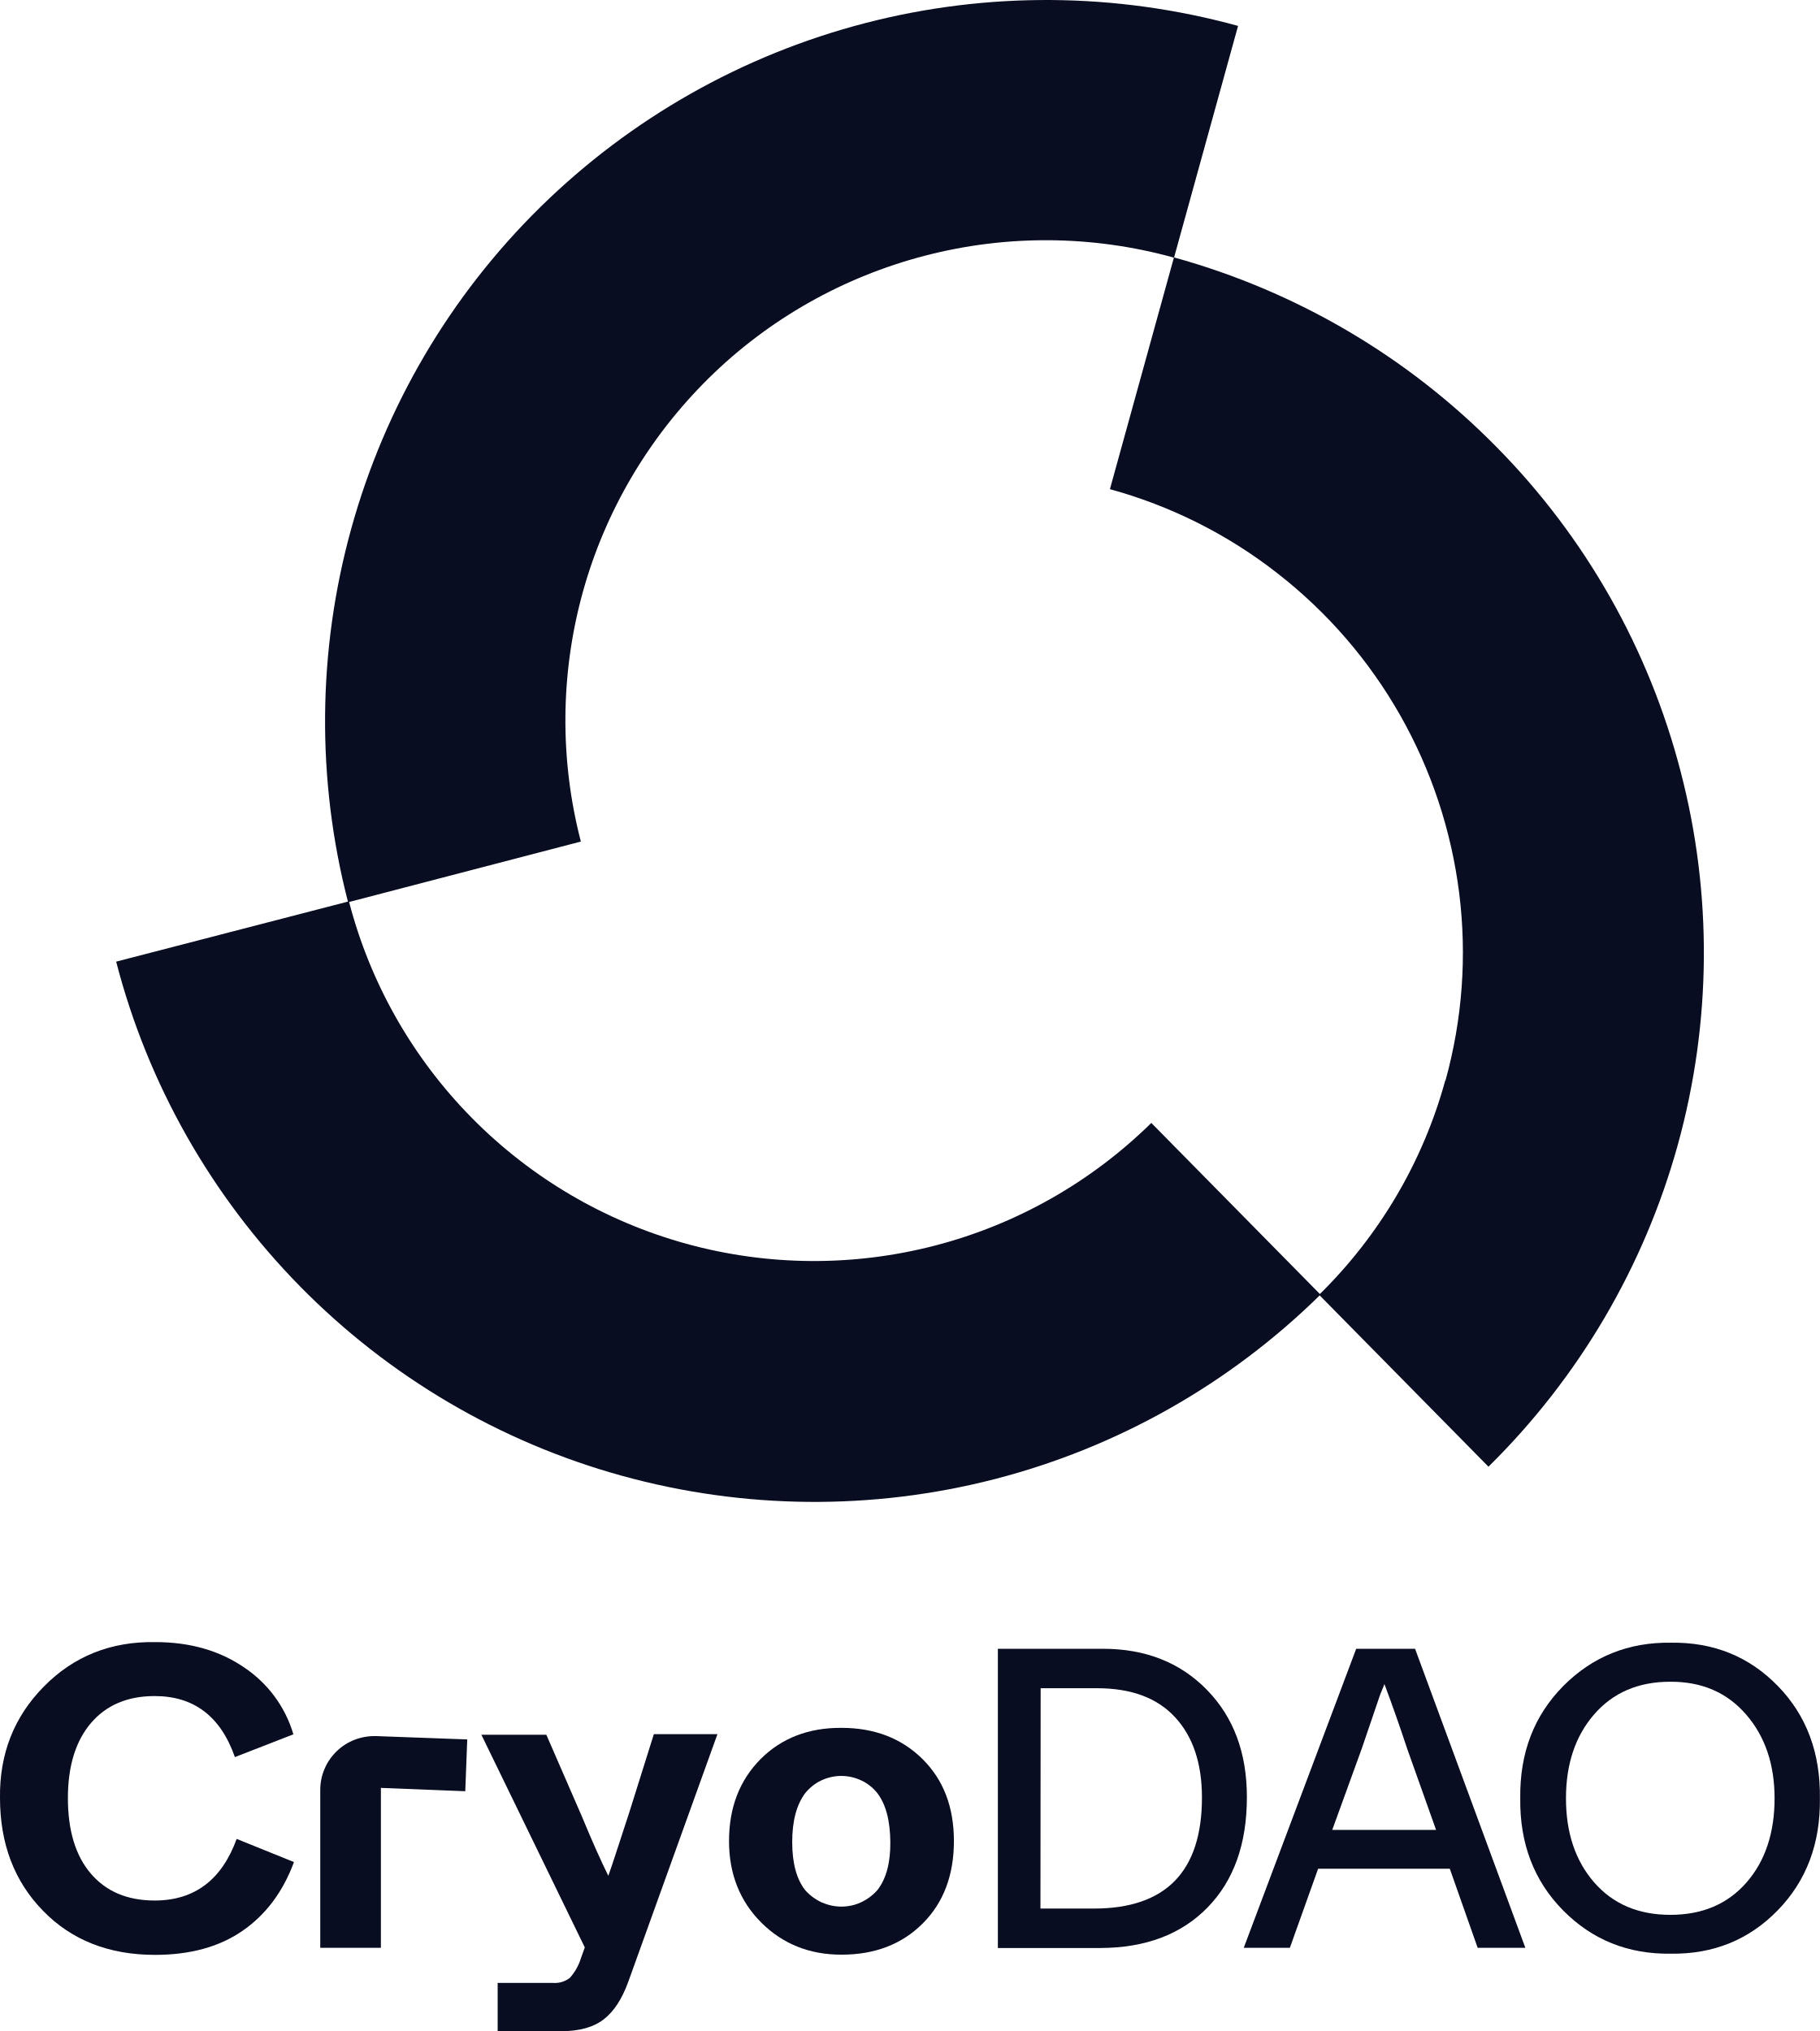
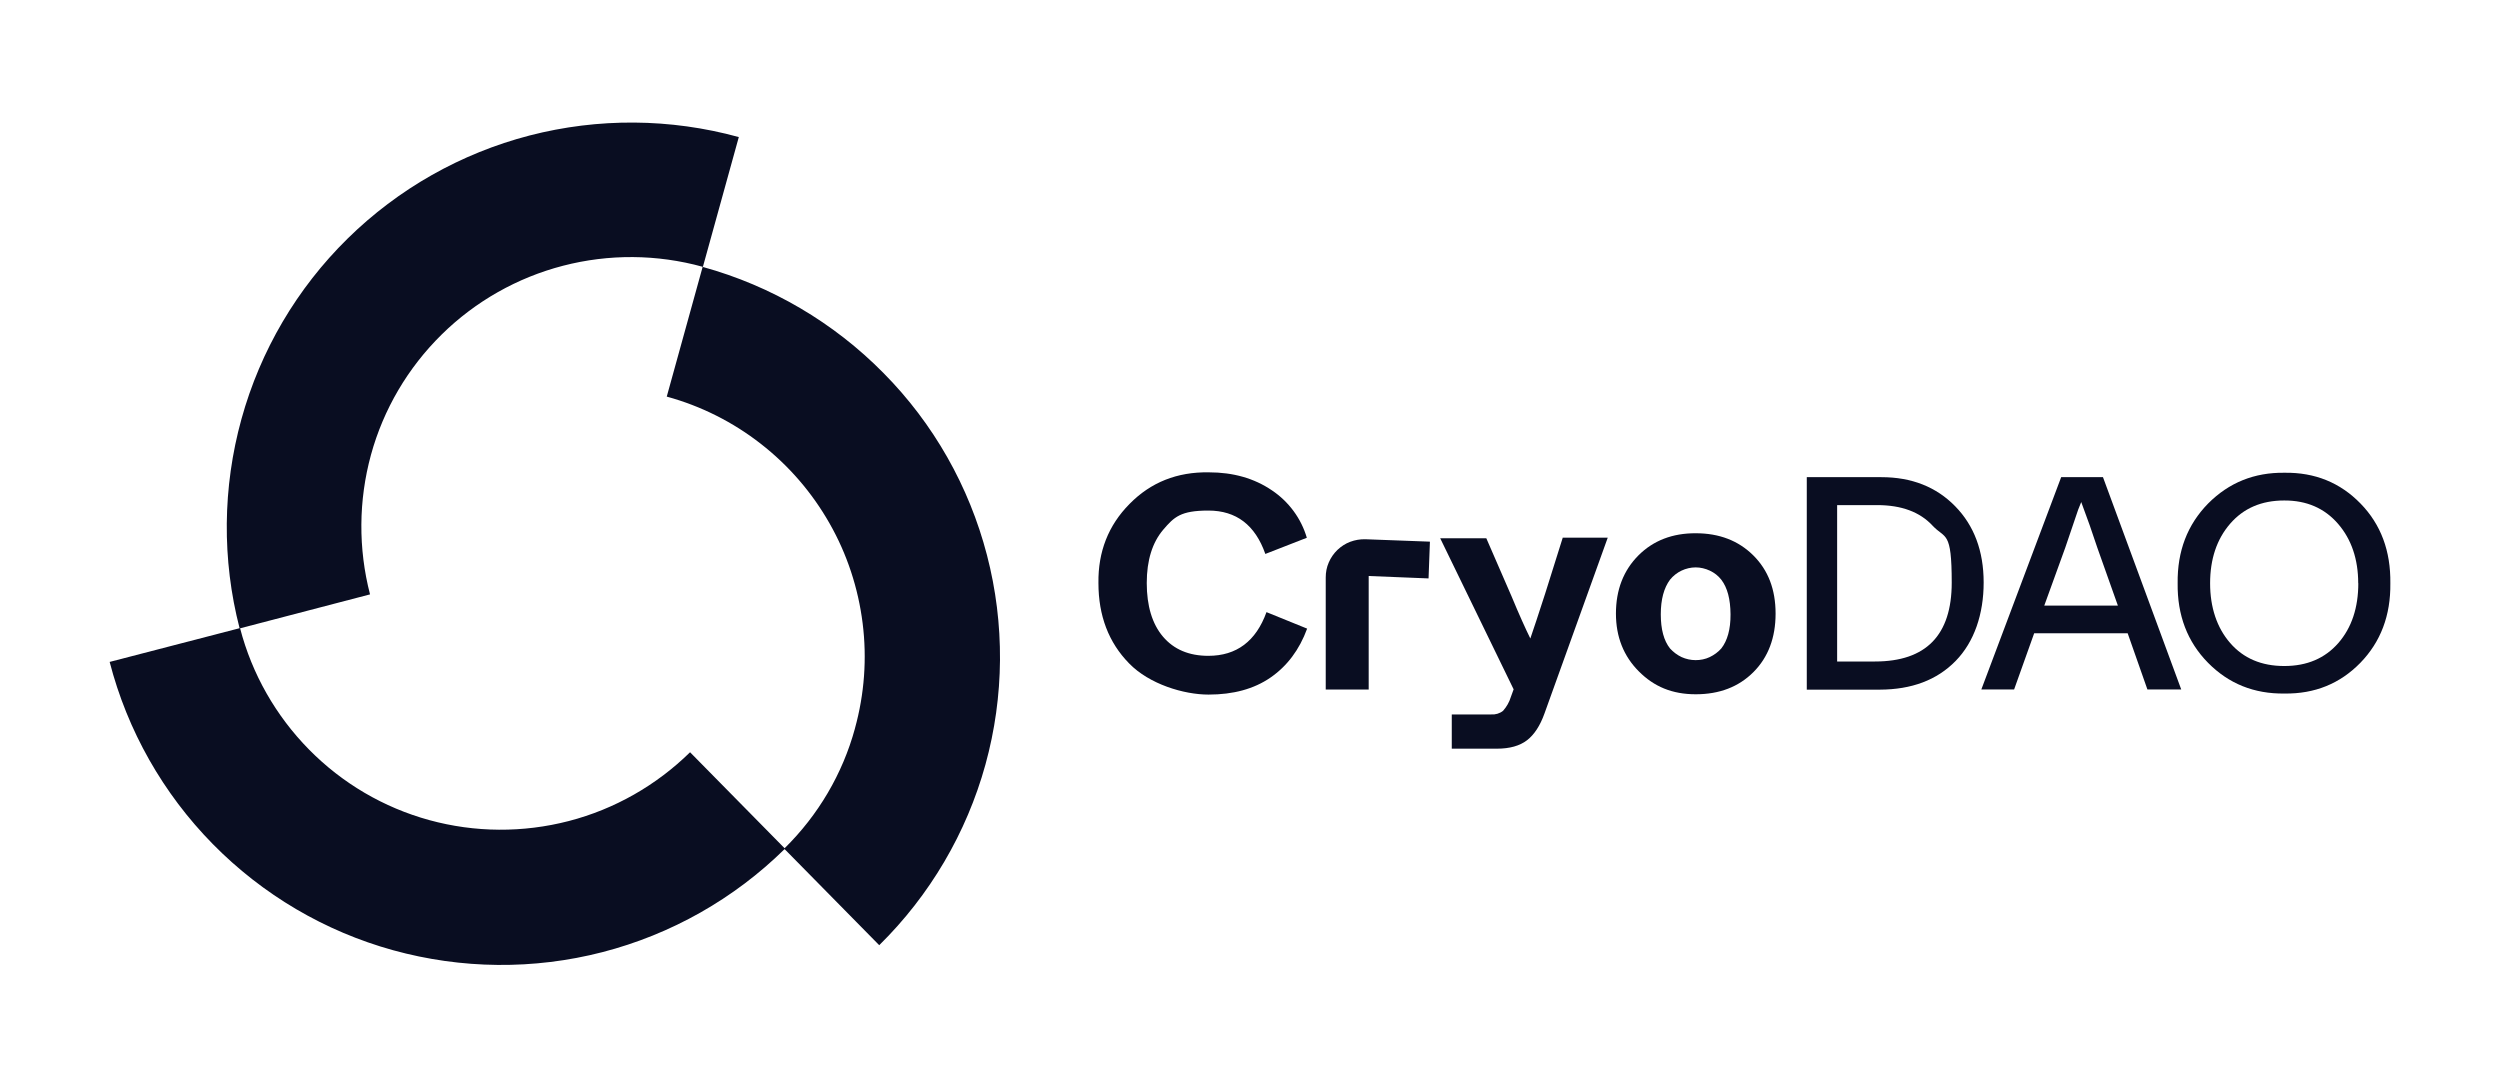
- <svg xmlns="http://www.w3.org/2000/svg" version="1.1" id="Layer_1" x="0px" y="0px" viewBox="0 0 927.4 1035.1" style="enable-background:new 0 0 927.4 1035.1;" xml:space="preserve">
-   <style type="text/css">
- 	.st0{fill:#090D21;}
- </style>
+ <svg xmlns="http://www.w3.org/2000/svg" version="1.1" viewBox="0 0 2380.2 1035.2">
+   <defs>
+     <style>
+       .cls-1 {
+         fill: #090d21;
+       }
+     </style>
+   </defs>
  <g>
-     <path class="st0" d="M598.3,131.2l32.6-118C568.7-3.9,503.2-4.4,440.8,11.8C378.4,28,321.4,60.3,275.4,105.5S196.2,207.2,179,269.4   c-17.2,62.1-17.8,127.7-1.7,190.1L59.2,490.1c16.1,62.4,48.5,119.5,93.7,165.5c45.2,46,101.7,79.3,163.9,96.5   c62.2,17.2,127.7,17.8,190.2,1.7c62.4-16.1,119.5-48.4,165.5-93.6l86,87.3c46-45.3,79.3-101.9,96.5-164.1   c17.2-62.2,17.7-127.9,1.4-190.3c-16.2-62.5-48.6-119.6-94-165.5C717.1,181.6,660.5,148.4,598.3,131.2z M736.5,550.6   c-11.3,41.3-33.4,78.8-63.9,108.9l-85.9-87.2c-30.6,30.1-68.6,51.7-110.2,62.5c-41.6,10.8-85.3,10.5-126.7-0.9   c-41.4-11.4-79.1-33.5-109.3-64.1c-30.2-30.6-51.8-68.6-62.6-110.1L296,428.9c-10.8-41.6-10.5-85.3,0.9-126.8   c11.4-41.4,33.6-79.1,64.2-109.3c30.6-30.2,68.7-51.7,110.3-62.5c41.6-10.8,85.3-10.5,126.8,1l-32.6,118   c31,8.5,60.1,23.1,85.4,42.9c25.4,19.8,46.6,44.3,62.5,72.3c15.9,28,26.1,58.8,30.1,90.8s1.6,64.3-7,95.4H736.5z" />
-   </g>
-   <g>
-     <path class="st0" d="M0,916.3c-0.3-22.3,7.1-41.3,22.3-56.7c15.2-15.5,34.2-23.1,56.9-22.7c17.6,0,32.6,4.3,45.2,12.9   c12.1,8.1,21,20.1,25.1,34.1l-29.8,11.6c-7.3-20.8-20.9-31.1-40.9-31.1c-13.8,0-24.6,4.6-32.4,13.7c-7.8,9.1-11.8,21.9-11.8,38.3   c0,16.5,3.9,29.4,11.7,38.5c7.8,9.1,18.6,13.7,32.5,13.7c20.3,0,34.2-10.5,41.8-31.4l29.2,11.8c-5.6,15.2-14.4,26.9-26.3,35.1   c-11.9,8.2-26.8,12.2-44.5,12.2c-23.5,0-42.5-7.5-57-22.4C7.3,958.9,0,939.7,0,916.3z" />
-     <path class="st0" d="M163.2,992.7v-80.4c0-3.7,0.7-7.4,2.2-10.8c1.4-3.4,3.6-6.5,6.2-9c2.7-2.6,5.8-4.6,9.3-5.9   c3.5-1.3,7.1-1.9,10.8-1.8l46.4,1.7l-1,26.4l-43-1.7v81.5H163.2z" />
-     <path class="st0" d="M333.2,883.8h32.4l-45.4,126.1c-3.2,8.9-7.4,15.3-12.6,19.3c-5.2,4-12.4,6-21.6,6h-32.4v-24.6h28.3   c3.1,0.2,6.1-0.7,8.5-2.6c2.6-2.9,4.5-6.3,5.6-9.9l2-5.6l-52.7-108.4h33.1l18.1,41.6c5.5,13.3,10,23.3,13.5,30.3   c2.2-6.2,5.7-17.1,10.7-32.4L333.2,883.8z" />
-     <path class="st0" d="M371.5,938.3c0-17.1,5.4-31,16.1-41.8c10.7-10.7,24.5-16,41.2-15.9c16.8,0,30.6,5.3,41.3,15.9   c10.7,10.6,16,24.5,16,41.8c0,17.4-5.3,31.4-15.9,42s-24.4,15.9-41.4,15.9c-16.4,0-30-5.5-40.9-16.4   C377,968.9,371.5,955,371.5,938.3z M447.1,963.3c4.4-5.6,6.7-13.7,6.6-24.5s-2.2-19.1-6.6-24.9c-2.2-2.8-5-5-8.2-6.5   c-3.2-1.5-6.7-2.3-10.2-2.3c-3.5,0-7,0.8-10.2,2.3s-6,3.8-8.2,6.5c-4.4,5.9-6.6,14.2-6.6,24.9c0,10.7,2.2,18.9,6.6,24.5   c2.3,2.6,5.1,4.7,8.3,6.2c3.2,1.4,6.6,2.2,10.1,2.2s6.9-0.7,10.1-2.2C442,968,444.8,965.9,447.1,963.3z" />
-     <path class="st0" d="M508.5,992.7V840.3H562c21.8,0,39.4,7,53,20.9c13.6,13.9,20.4,32.1,20.4,54.7c0,23.9-6.7,42.6-20.1,56.3   c-13.4,13.7-31.6,20.5-54.4,20.6H508.5z M530.2,972.7h27.2c36.7,0,55.1-18.9,55.1-56.6c0-17.4-4.6-31.1-13.7-40.9   c-9.1-9.9-22.4-14.8-39.8-14.8h-28.7L530.2,972.7z" />
-     <path class="st0" d="M753,992.7l-14.2-40.3h-67.1l-14.4,40.3h-23.5l57.3-152.4h30l56.2,152.4H753z M678.9,932.6h52.9L717,891   c-3.5-10.6-7.3-21.5-11.5-32.7l-2.2,5.4L694,891L678.9,932.6z" />
-     <path class="st0" d="M774.7,916.5c-0.3-23.1,7-42.1,21.9-57.2c14.9-15,33.2-22.4,54.9-22.1c21.8-0.3,39.9,7.1,54.5,22.1   c14.6,15,21.7,34.1,21.4,57.2c0.3,23.1-6.9,42.1-21.5,57.1s-32.8,22.4-54.5,22.1c-21.8,0.3-40.1-7.1-54.9-22.1   C781.7,958.6,774.4,939.5,774.7,916.5z M904.3,916.5c0-17.2-4.8-31.5-14.5-42.7c-9.7-11.2-22.6-16.8-38.7-16.7   c-16.3,0-29.2,5.6-38.8,16.7c-9.6,11.1-14.3,25.4-14.3,42.7c0,17.6,4.8,31.9,14.4,42.9c9.6,11,22.5,16.5,38.8,16.5   c16.3,0,29.2-5.5,38.8-16.5S904.3,934,904.3,916.5z" />
+     <g id="Layer_1">
+       <g>
+         <path class="cls-1" d="M669.2,254.1l34.2-123.6c-65.2-17.9-133.8-18.4-199.2-1.5-65.4,17-125.1,50.8-173.3,98.2-48.2,47.4-83,106.6-101,171.7-18,65.1-18.7,133.8-1.8,199.2l-123.7,32.1c16.9,65.4,50.8,125.2,98.2,173.4,47.4,48.2,106.6,83.1,171.7,101.1,65.2,18,133.8,18.7,199.3,1.8,65.4-16.9,125.2-50.7,173.4-98.1l90.1,91.5c48.2-47.5,83.1-106.8,101.1-171.9,18-65.2,18.5-134,1.5-199.4-17-65.5-50.9-125.3-98.5-173.4-47.5-48.2-106.8-83-171.9-101ZM814,693.5c-11.8,43.3-35,82.6-67,114.1l-90-91.4c-32.1,31.5-71.9,54.2-115.5,65.5-43.6,11.3-89.4,11-132.8-.9-43.4-11.9-82.9-35.1-114.5-67.2s-54.3-71.9-65.6-115.4l123.7-32.3c-11.3-43.6-11-89.4.9-132.9,11.9-43.4,35.2-82.9,67.3-114.5,32.1-31.6,72-54.2,115.6-65.5s89.4-11,132.9,1l-34.2,123.6c32.5,8.9,63,24.2,89.5,44.9,26.6,20.7,48.8,46.4,65.5,75.8,16.7,29.3,27.3,61.6,31.5,95.1s1.7,67.4-7.3,100h-.1Z" />
+         <g>
+           <path class="cls-1" d="M1045.8,555c-.4-29.6,9.4-54.8,29.6-75.2,20.2-20.6,45.4-30.6,75.5-30.1,23.3,0,43.2,5.7,60,17.1,16,10.7,27.9,26.7,33.3,45.2l-39.5,15.4c-9.7-27.6-27.7-41.3-54.2-41.3s-32.6,6.1-43,18.2c-10.3,12.1-15.7,29-15.7,50.8s5.2,39,15.5,51.1,24.7,18.2,43.1,18.2c26.9,0,45.4-13.9,55.4-41.6l38.7,15.7c-7.4,20.2-19.1,35.7-34.9,46.6-15.8,10.9-35.5,16.2-59,16.2s-56.4-9.9-75.6-29.7c-19.5-19.9-29.2-45.4-29.2-76.4Z" />
+           <path class="cls-1" d="M1262.2,656.4v-106.6c0-4.9.9-9.8,2.9-14.3,1.9-4.5,4.8-8.6,8.2-11.9,3.6-3.4,7.7-6.1,12.3-7.8,4.6-1.7,9.4-2.5,14.3-2.4l61.5,2.3-1.3,35-57-2.3v108.1h-41Z" />
+           <path class="cls-1" d="M1487.7,511.9h43l-60.2,167.3c-4.2,11.8-9.8,20.3-16.7,25.6-6.9,5.3-16.4,8-28.6,8h-43v-32.6h37.5c4.1.3,8.1-.9,11.3-3.4,3.4-3.8,6-8.4,7.4-13.1l2.7-7.4-69.9-143.8h43.9l24,55.2c7.3,17.6,13.3,30.9,17.9,40.2,2.9-8.2,7.6-22.7,14.2-43l16.6-52.8Z" />
+           <path class="cls-1" d="M1538.5,584.2c0-22.7,7.2-41.1,21.4-55.4,14.2-14.2,32.5-21.2,54.6-21.1,22.3,0,40.6,7,54.8,21.1,14.2,14.1,21.2,32.5,21.2,55.4s-7,41.6-21.1,55.7c-14.1,14.1-32.4,21.1-54.9,21.1s-39.8-7.3-54.2-21.8c-14.5-14.5-21.8-32.9-21.8-55ZM1638.8,617.4c5.8-7.4,8.9-18.2,8.8-32.5-.1-14.3-2.9-25.3-8.8-33-2.9-3.7-6.6-6.6-10.9-8.6s-8.9-3.1-13.5-3.1-9.3,1.1-13.5,3.1-8,5-10.9,8.6c-5.8,7.8-8.8,18.8-8.8,33s2.9,25.1,8.8,32.5c3.1,3.4,6.8,6.2,11,8.2,4.2,1.9,8.8,2.9,13.4,2.9s9.2-.9,13.4-2.9c4.2-2,8-4.8,11-8.2Z" />
+           <path class="cls-1" d="M1720.2,656.4v-202.1h71c28.9,0,52.3,9.3,70.3,27.7s27.1,42.6,27.1,72.6-8.9,56.5-26.7,74.7c-17.8,18.2-41.9,27.2-72.2,27.3h-69.5ZM1749,629.8h36.1c48.7,0,73.1-25.1,73.1-75.1s-6.1-41.3-18.2-54.2c-12.1-13.1-29.7-19.6-52.8-19.6h-38.1v149Z" />
+           <path class="cls-1" d="M2044.5,656.4l-18.8-53.5h-89l-19.1,53.5h-31.2l76-202.1h39.8l74.5,202.1h-32.2ZM1946.2,576.6h70.2l-19.6-55.2c-4.6-14.1-9.7-28.5-15.3-43.4l-2.9,7.2-12.3,36.2-20,55.2Z" />
+           <path class="cls-1" d="M2073.3,555.3c-.4-30.6,9.3-55.8,29-75.9,19.8-19.9,44-29.7,72.8-29.3,28.9-.4,52.9,9.4,72.3,29.3s28.8,45.2,28.4,75.9c.4,30.6-9.2,55.8-28.5,75.7-19.4,19.9-43.5,29.7-72.3,29.3-28.9.4-53.2-9.4-72.8-29.3-19.6-19.9-29.3-45.2-28.9-75.7ZM2245.2,555.3c0-22.8-6.4-41.8-19.2-56.6-12.9-14.9-30-22.3-51.3-22.2-21.6,0-38.7,7.4-51.5,22.2-12.7,14.7-19,33.7-19,56.6s6.4,42.3,19.1,56.9c12.7,14.6,29.8,21.9,51.5,21.9s38.7-7.3,51.5-21.9c12.7-14.6,19-33.7,19-56.9Z" />
+         </g>
+       </g>
+     </g>
  </g>
</svg>
